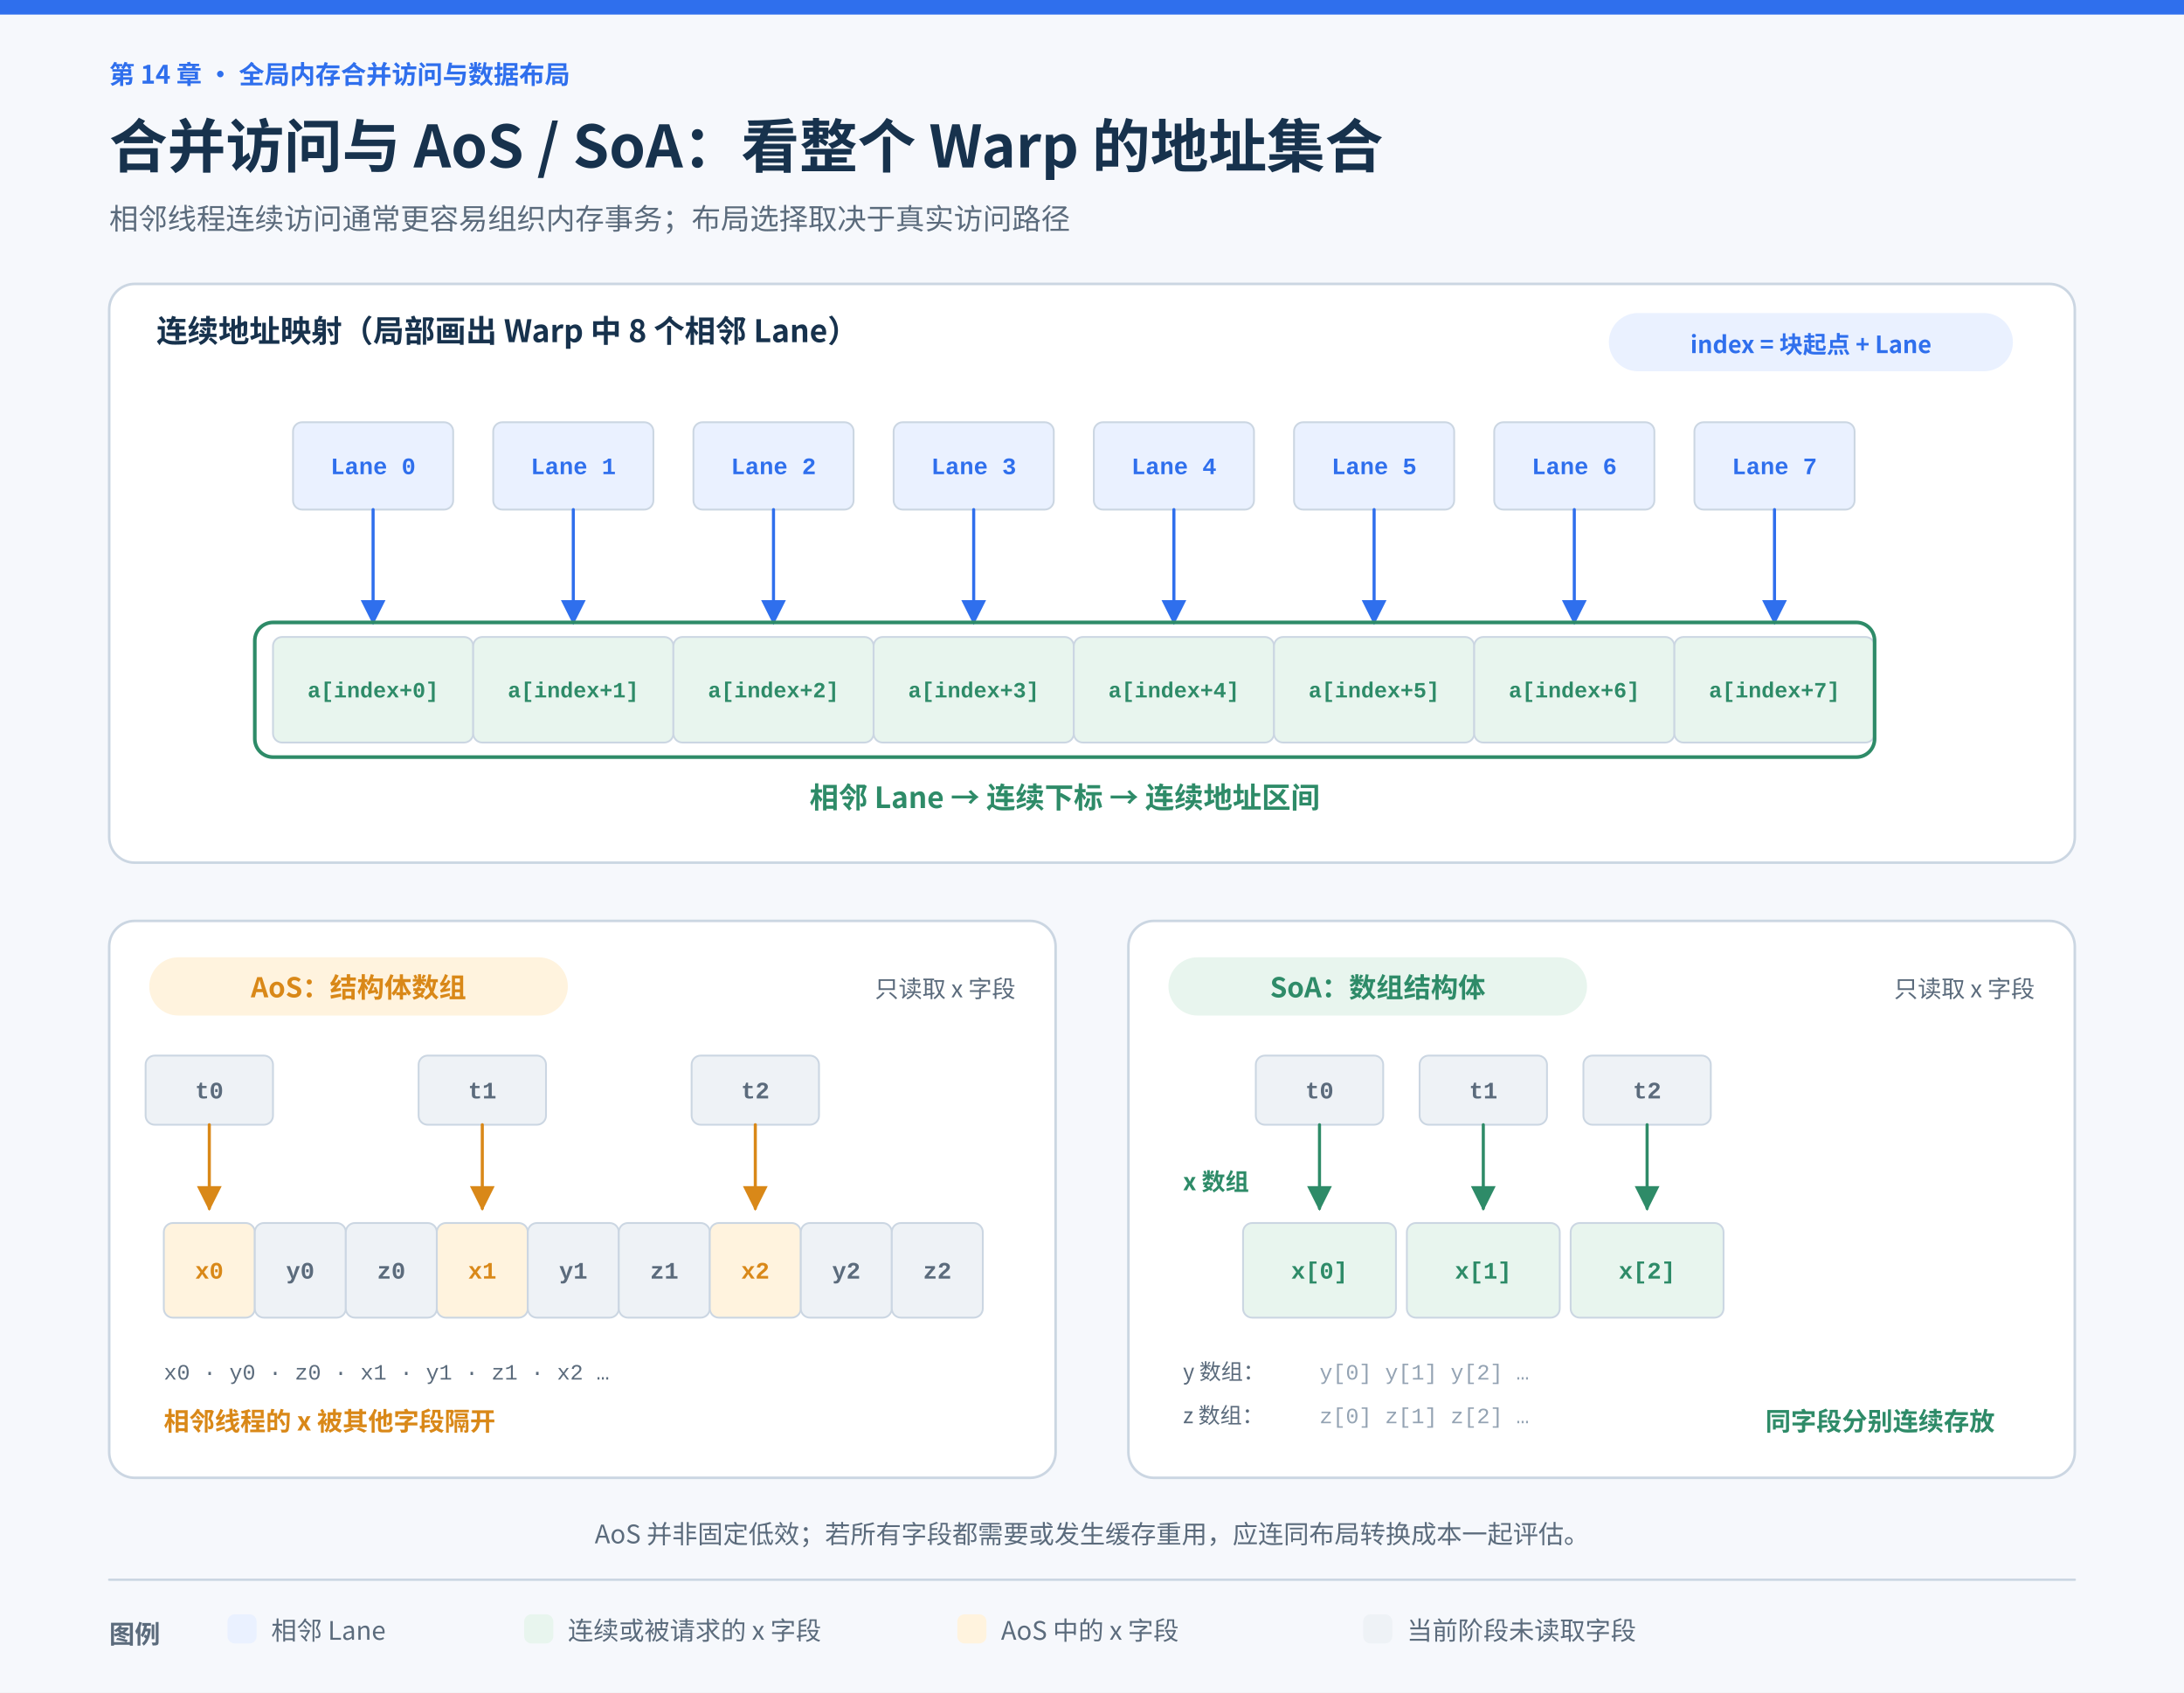
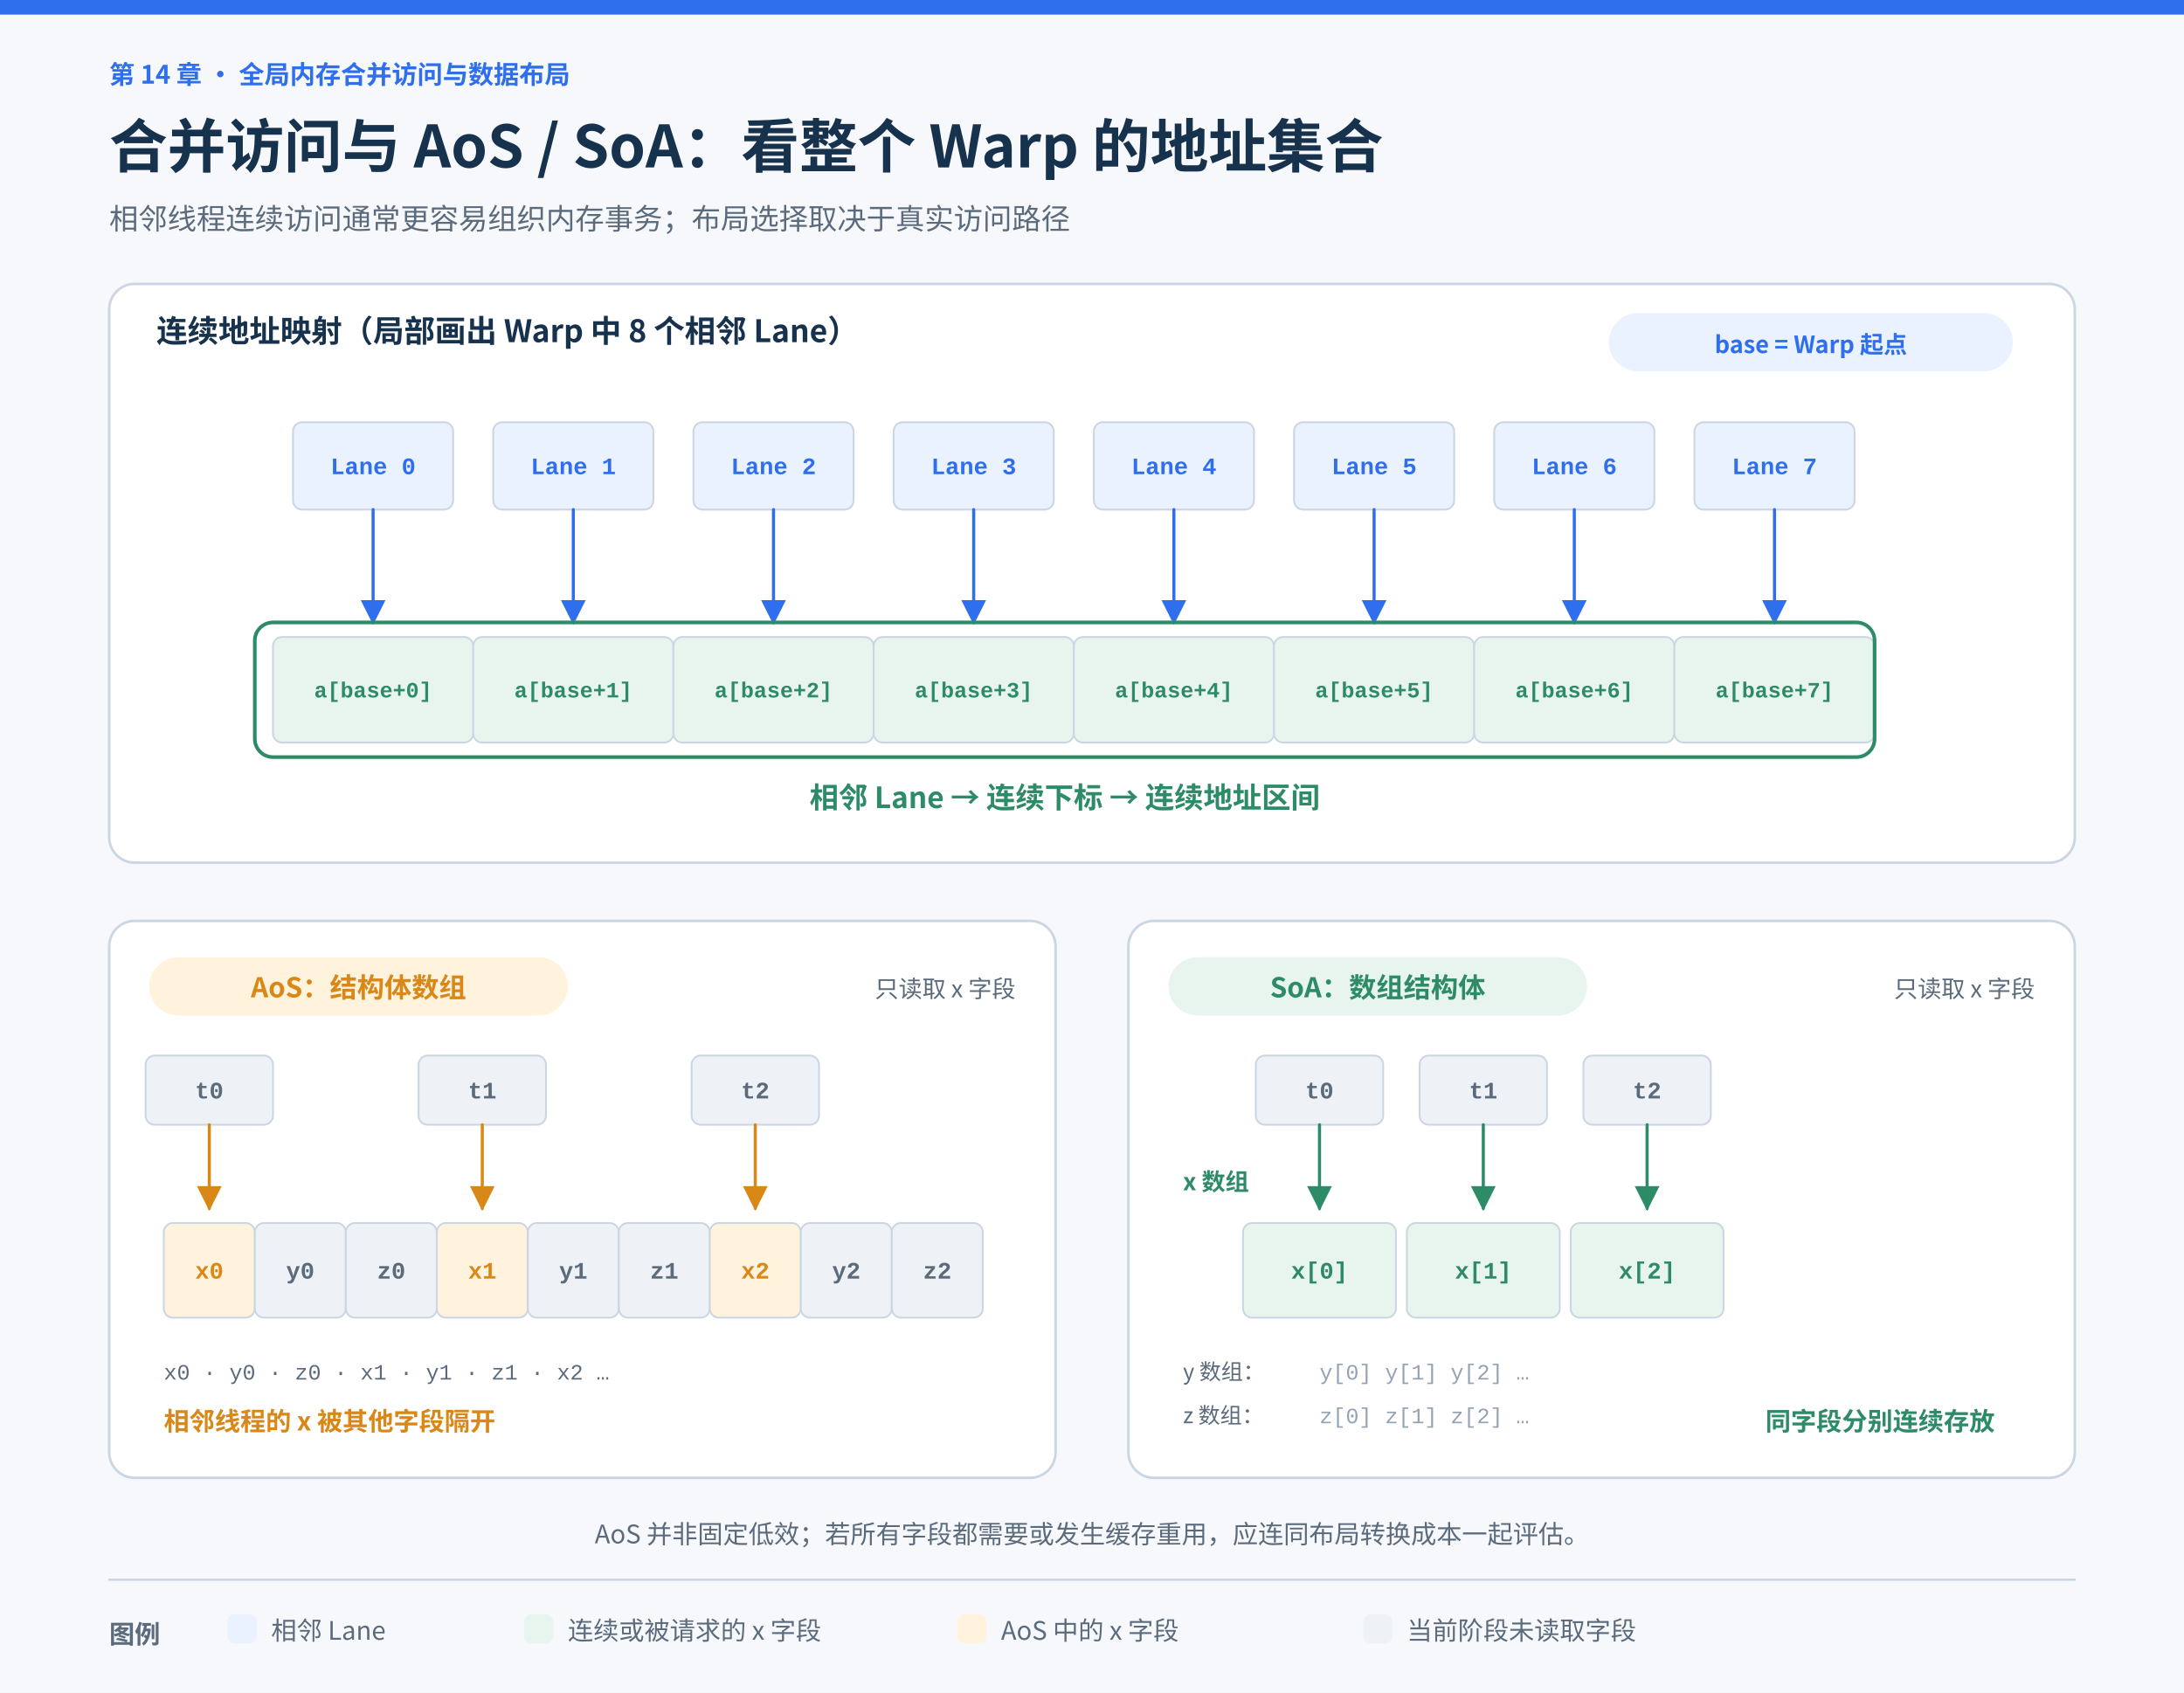
<svg xmlns="http://www.w3.org/2000/svg" version="1.1" width="1200" height="930" viewBox="0 0 1200 930" role="img" aria-labelledby="title-coalesced-aos-soa desc-coalesced-aos-soa">
  <defs>
    <marker id="arrow-slate" viewBox="0 0 10 10" refX="9" refY="5" markerWidth="8" markerHeight="8" orient="auto-start-reverse">
      <path d="M 0 0 L 10 5 L 0 10 z" fill="#5B6B7C" />
    </marker>
    <marker id="arrow-blue" viewBox="0 0 10 10" refX="9" refY="5" markerWidth="8" markerHeight="8" orient="auto-start-reverse">
      <path d="M 0 0 L 10 5 L 0 10 z" fill="#2F6FED" />
    </marker>
    <marker id="arrow-green" viewBox="0 0 10 10" refX="9" refY="5" markerWidth="8" markerHeight="8" orient="auto-start-reverse">
      <path d="M 0 0 L 10 5 L 0 10 z" fill="#2E8B68" />
    </marker>
    <marker id="arrow-orange" viewBox="0 0 10 10" refX="9" refY="5" markerWidth="8" markerHeight="8" orient="auto-start-reverse">
      <path d="M 0 0 L 10 5 L 0 10 z" fill="#D98818" />
    </marker>
    <marker id="arrow-red" viewBox="0 0 10 10" refX="9" refY="5" markerWidth="8" markerHeight="8" orient="auto-start-reverse">
      <path d="M 0 0 L 10 5 L 0 10 z" fill="#C94F55" />
    </marker>
    <marker id="arrow-purple" viewBox="0 0 10 10" refX="9" refY="5" markerWidth="8" markerHeight="8" orient="auto-start-reverse">
      <path d="M 0 0 L 10 5 L 0 10 z" fill="#7556B3" />
    </marker>
    <marker id="arrow-teal" viewBox="0 0 10 10" refX="9" refY="5" markerWidth="8" markerHeight="8" orient="auto-start-reverse">
      <path d="M 0 0 L 10 5 L 0 10 z" fill="#168C8C" />
    </marker>
  </defs>
  <rect width="1200" height="930" fill="#F6F8FC" />
  <rect width="1200" height="8" fill="#2F6FED" />
  <text x="60" y="46" font-family="'Noto Sans CJK SC','Microsoft YaHei','PingFang SC',Arial,sans-serif" font-size="14" font-weight="700" fill="#2F6FED" text-anchor="start">第 14 章 · 全局内存合并访问与数据布局</text>
  <text x="60" y="92" font-family="'Noto Sans CJK SC','Microsoft YaHei','PingFang SC',Arial,sans-serif" font-size="32" font-weight="700" fill="#17324D" text-anchor="start">合并访问与 AoS / SoA：看整个 Warp 的地址集合</text>
  <text x="60" y="126" font-family="'Noto Sans CJK SC','Microsoft YaHei','PingFang SC',Arial,sans-serif" font-size="16" font-weight="400" fill="#5B6B7C" text-anchor="start">相邻线程连续访问通常更容易组织内存事务；布局选择取决于真实访问路径</text>
  <rect x="60" y="156" width="1080" height="318" rx="14" fill="#FFFFFF" stroke="#CBD6E2" stroke-width="1.4" />
  <text x="86" y="188" font-family="'Noto Sans CJK SC','Microsoft YaHei','PingFang SC',Arial,sans-serif" font-size="17" font-weight="700" fill="#17324D" text-anchor="start">连续地址映射（局部画出 Warp 中 8 个相邻 Lane）</text>
  <rect x="884" y="172" width="222" height="32" rx="16" fill="#EAF1FF" stroke="none" stroke-width="0" />
-   <text x="995.0" y="194" font-family="'Noto Sans CJK SC','Microsoft YaHei','PingFang SC',Arial,sans-serif" font-size="13" font-weight="600" fill="#2F6FED" text-anchor="middle">index = 块起点 + Lane</text>
+   <text x="995.0" y="194" font-family="'Noto Sans CJK SC','Microsoft YaHei','PingFang SC',Arial,sans-serif" font-size="13" font-weight="600" fill="#2F6FED" text-anchor="middle">base = Warp 起点</text>
  <rect x="161" y="232" width="88" height="48" rx="5" fill="#EAF1FF" stroke="#CBD6E2" stroke-width="1" />
  <text x="205.0" y="260.55" font-family="Consolas,'Liberation Mono',monospace" font-size="13" font-weight="600" fill="#2F6FED" text-anchor="middle">Lane 0</text>
  <line x1="205" y1="280" x2="205" y2="342" stroke="#2F6FED" stroke-width="1.7" stroke-linecap="round" marker-end="url(#arrow-blue)" />
  <rect x="150" y="350" width="110" height="58" rx="5" fill="#E8F5EE" stroke="#CBD6E2" stroke-width="1" />
-   <text x="205.0" y="383.2" font-family="Consolas,'Liberation Mono',monospace" font-size="12" font-weight="600" fill="#2E8B68" text-anchor="middle">a[index+0]</text>
+   <text x="205.0" y="383.2" font-family="Consolas,'Liberation Mono',monospace" font-size="12" font-weight="600" fill="#2E8B68" text-anchor="middle">a[base+0]</text>
  <rect x="271" y="232" width="88" height="48" rx="5" fill="#EAF1FF" stroke="#CBD6E2" stroke-width="1" />
  <text x="315.0" y="260.55" font-family="Consolas,'Liberation Mono',monospace" font-size="13" font-weight="600" fill="#2F6FED" text-anchor="middle">Lane 1</text>
  <line x1="315" y1="280" x2="315" y2="342" stroke="#2F6FED" stroke-width="1.7" stroke-linecap="round" marker-end="url(#arrow-blue)" />
  <rect x="260" y="350" width="110" height="58" rx="5" fill="#E8F5EE" stroke="#CBD6E2" stroke-width="1" />
-   <text x="315.0" y="383.2" font-family="Consolas,'Liberation Mono',monospace" font-size="12" font-weight="600" fill="#2E8B68" text-anchor="middle">a[index+1]</text>
+   <text x="315.0" y="383.2" font-family="Consolas,'Liberation Mono',monospace" font-size="12" font-weight="600" fill="#2E8B68" text-anchor="middle">a[base+1]</text>
  <rect x="381" y="232" width="88" height="48" rx="5" fill="#EAF1FF" stroke="#CBD6E2" stroke-width="1" />
  <text x="425.0" y="260.55" font-family="Consolas,'Liberation Mono',monospace" font-size="13" font-weight="600" fill="#2F6FED" text-anchor="middle">Lane 2</text>
  <line x1="425" y1="280" x2="425" y2="342" stroke="#2F6FED" stroke-width="1.7" stroke-linecap="round" marker-end="url(#arrow-blue)" />
  <rect x="370" y="350" width="110" height="58" rx="5" fill="#E8F5EE" stroke="#CBD6E2" stroke-width="1" />
-   <text x="425.0" y="383.2" font-family="Consolas,'Liberation Mono',monospace" font-size="12" font-weight="600" fill="#2E8B68" text-anchor="middle">a[index+2]</text>
+   <text x="425.0" y="383.2" font-family="Consolas,'Liberation Mono',monospace" font-size="12" font-weight="600" fill="#2E8B68" text-anchor="middle">a[base+2]</text>
  <rect x="491" y="232" width="88" height="48" rx="5" fill="#EAF1FF" stroke="#CBD6E2" stroke-width="1" />
  <text x="535.0" y="260.55" font-family="Consolas,'Liberation Mono',monospace" font-size="13" font-weight="600" fill="#2F6FED" text-anchor="middle">Lane 3</text>
  <line x1="535" y1="280" x2="535" y2="342" stroke="#2F6FED" stroke-width="1.7" stroke-linecap="round" marker-end="url(#arrow-blue)" />
  <rect x="480" y="350" width="110" height="58" rx="5" fill="#E8F5EE" stroke="#CBD6E2" stroke-width="1" />
-   <text x="535.0" y="383.2" font-family="Consolas,'Liberation Mono',monospace" font-size="12" font-weight="600" fill="#2E8B68" text-anchor="middle">a[index+3]</text>
+   <text x="535.0" y="383.2" font-family="Consolas,'Liberation Mono',monospace" font-size="12" font-weight="600" fill="#2E8B68" text-anchor="middle">a[base+3]</text>
  <rect x="601" y="232" width="88" height="48" rx="5" fill="#EAF1FF" stroke="#CBD6E2" stroke-width="1" />
  <text x="645.0" y="260.55" font-family="Consolas,'Liberation Mono',monospace" font-size="13" font-weight="600" fill="#2F6FED" text-anchor="middle">Lane 4</text>
  <line x1="645" y1="280" x2="645" y2="342" stroke="#2F6FED" stroke-width="1.7" stroke-linecap="round" marker-end="url(#arrow-blue)" />
  <rect x="590" y="350" width="110" height="58" rx="5" fill="#E8F5EE" stroke="#CBD6E2" stroke-width="1" />
-   <text x="645.0" y="383.2" font-family="Consolas,'Liberation Mono',monospace" font-size="12" font-weight="600" fill="#2E8B68" text-anchor="middle">a[index+4]</text>
+   <text x="645.0" y="383.2" font-family="Consolas,'Liberation Mono',monospace" font-size="12" font-weight="600" fill="#2E8B68" text-anchor="middle">a[base+4]</text>
  <rect x="711" y="232" width="88" height="48" rx="5" fill="#EAF1FF" stroke="#CBD6E2" stroke-width="1" />
  <text x="755.0" y="260.55" font-family="Consolas,'Liberation Mono',monospace" font-size="13" font-weight="600" fill="#2F6FED" text-anchor="middle">Lane 5</text>
  <line x1="755" y1="280" x2="755" y2="342" stroke="#2F6FED" stroke-width="1.7" stroke-linecap="round" marker-end="url(#arrow-blue)" />
  <rect x="700" y="350" width="110" height="58" rx="5" fill="#E8F5EE" stroke="#CBD6E2" stroke-width="1" />
-   <text x="755.0" y="383.2" font-family="Consolas,'Liberation Mono',monospace" font-size="12" font-weight="600" fill="#2E8B68" text-anchor="middle">a[index+5]</text>
+   <text x="755.0" y="383.2" font-family="Consolas,'Liberation Mono',monospace" font-size="12" font-weight="600" fill="#2E8B68" text-anchor="middle">a[base+5]</text>
  <rect x="821" y="232" width="88" height="48" rx="5" fill="#EAF1FF" stroke="#CBD6E2" stroke-width="1" />
  <text x="865.0" y="260.55" font-family="Consolas,'Liberation Mono',monospace" font-size="13" font-weight="600" fill="#2F6FED" text-anchor="middle">Lane 6</text>
  <line x1="865" y1="280" x2="865" y2="342" stroke="#2F6FED" stroke-width="1.7" stroke-linecap="round" marker-end="url(#arrow-blue)" />
  <rect x="810" y="350" width="110" height="58" rx="5" fill="#E8F5EE" stroke="#CBD6E2" stroke-width="1" />
-   <text x="865.0" y="383.2" font-family="Consolas,'Liberation Mono',monospace" font-size="12" font-weight="600" fill="#2E8B68" text-anchor="middle">a[index+6]</text>
+   <text x="865.0" y="383.2" font-family="Consolas,'Liberation Mono',monospace" font-size="12" font-weight="600" fill="#2E8B68" text-anchor="middle">a[base+6]</text>
  <rect x="931" y="232" width="88" height="48" rx="5" fill="#EAF1FF" stroke="#CBD6E2" stroke-width="1" />
  <text x="975.0" y="260.55" font-family="Consolas,'Liberation Mono',monospace" font-size="13" font-weight="600" fill="#2F6FED" text-anchor="middle">Lane 7</text>
  <line x1="975" y1="280" x2="975" y2="342" stroke="#2F6FED" stroke-width="1.7" stroke-linecap="round" marker-end="url(#arrow-blue)" />
  <rect x="920" y="350" width="110" height="58" rx="5" fill="#E8F5EE" stroke="#CBD6E2" stroke-width="1" />
-   <text x="975.0" y="383.2" font-family="Consolas,'Liberation Mono',monospace" font-size="12" font-weight="600" fill="#2E8B68" text-anchor="middle">a[index+7]</text>
+   <text x="975.0" y="383.2" font-family="Consolas,'Liberation Mono',monospace" font-size="12" font-weight="600" fill="#2E8B68" text-anchor="middle">a[base+7]</text>
  <rect x="140" y="342" width="890" height="74" rx="10" fill="none" stroke="#2E8B68" stroke-width="2" />
  <text x="585" y="444" font-family="'Noto Sans CJK SC','Microsoft YaHei','PingFang SC',Arial,sans-serif" font-size="16" font-weight="700" fill="#2E8B68" text-anchor="middle">相邻 Lane → 连续下标 → 连续地址区间</text>
  <rect x="60" y="506" width="520" height="306" rx="14" fill="#FFFFFF" stroke="#CBD6E2" stroke-width="1.4" />
  <rect x="82" y="526" width="230" height="32" rx="16" fill="#FFF3DE" stroke="none" stroke-width="0" />
  <text x="197.0" y="548" font-family="'Noto Sans CJK SC','Microsoft YaHei','PingFang SC',Arial,sans-serif" font-size="15" font-weight="600" fill="#D98818" text-anchor="middle">AoS：结构体数组</text>
  <text x="558" y="548" font-family="'Noto Sans CJK SC','Microsoft YaHei','PingFang SC',Arial,sans-serif" font-size="13" font-weight="400" fill="#5B6B7C" text-anchor="end">只读取 x 字段</text>
  <rect x="80" y="580" width="70" height="38" rx="5" fill="#EEF2F6" stroke="#CBD6E2" stroke-width="1" />
  <text x="115.0" y="603.55" font-family="Consolas,'Liberation Mono',monospace" font-size="13" font-weight="600" fill="#5B6B7C" text-anchor="middle">t0</text>
  <line x1="115" y1="618" x2="115" y2="664" stroke="#D98818" stroke-width="1.7" stroke-linecap="round" marker-end="url(#arrow-orange)" />
  <rect x="230" y="580" width="70" height="38" rx="5" fill="#EEF2F6" stroke="#CBD6E2" stroke-width="1" />
  <text x="265.0" y="603.55" font-family="Consolas,'Liberation Mono',monospace" font-size="13" font-weight="600" fill="#5B6B7C" text-anchor="middle">t1</text>
  <line x1="265" y1="618" x2="265" y2="664" stroke="#D98818" stroke-width="1.7" stroke-linecap="round" marker-end="url(#arrow-orange)" />
  <rect x="380" y="580" width="70" height="38" rx="5" fill="#EEF2F6" stroke="#CBD6E2" stroke-width="1" />
  <text x="415.0" y="603.55" font-family="Consolas,'Liberation Mono',monospace" font-size="13" font-weight="600" fill="#5B6B7C" text-anchor="middle">t2</text>
  <line x1="415" y1="618" x2="415" y2="664" stroke="#D98818" stroke-width="1.7" stroke-linecap="round" marker-end="url(#arrow-orange)" />
  <rect x="90" y="672" width="50" height="52" rx="5" fill="#FFF3DE" stroke="#CBD6E2" stroke-width="1" />
  <text x="115.0" y="702.55" font-family="Consolas,'Liberation Mono',monospace" font-size="13" font-weight="600" fill="#D98818" text-anchor="middle">x0</text>
  <rect x="140" y="672" width="50" height="52" rx="5" fill="#EEF2F6" stroke="#CBD6E2" stroke-width="1" />
  <text x="165.0" y="702.55" font-family="Consolas,'Liberation Mono',monospace" font-size="13" font-weight="600" fill="#5B6B7C" text-anchor="middle">y0</text>
  <rect x="190" y="672" width="50" height="52" rx="5" fill="#EEF2F6" stroke="#CBD6E2" stroke-width="1" />
  <text x="215.0" y="702.55" font-family="Consolas,'Liberation Mono',monospace" font-size="13" font-weight="600" fill="#5B6B7C" text-anchor="middle">z0</text>
  <rect x="240" y="672" width="50" height="52" rx="5" fill="#FFF3DE" stroke="#CBD6E2" stroke-width="1" />
  <text x="265.0" y="702.55" font-family="Consolas,'Liberation Mono',monospace" font-size="13" font-weight="600" fill="#D98818" text-anchor="middle">x1</text>
  <rect x="290" y="672" width="50" height="52" rx="5" fill="#EEF2F6" stroke="#CBD6E2" stroke-width="1" />
  <text x="315.0" y="702.55" font-family="Consolas,'Liberation Mono',monospace" font-size="13" font-weight="600" fill="#5B6B7C" text-anchor="middle">y1</text>
  <rect x="340" y="672" width="50" height="52" rx="5" fill="#EEF2F6" stroke="#CBD6E2" stroke-width="1" />
  <text x="365.0" y="702.55" font-family="Consolas,'Liberation Mono',monospace" font-size="13" font-weight="600" fill="#5B6B7C" text-anchor="middle">z1</text>
  <rect x="390" y="672" width="50" height="52" rx="5" fill="#FFF3DE" stroke="#CBD6E2" stroke-width="1" />
  <text x="415.0" y="702.55" font-family="Consolas,'Liberation Mono',monospace" font-size="13" font-weight="600" fill="#D98818" text-anchor="middle">x2</text>
  <rect x="440" y="672" width="50" height="52" rx="5" fill="#EEF2F6" stroke="#CBD6E2" stroke-width="1" />
  <text x="465.0" y="702.55" font-family="Consolas,'Liberation Mono',monospace" font-size="13" font-weight="600" fill="#5B6B7C" text-anchor="middle">y2</text>
  <rect x="490" y="672" width="50" height="52" rx="5" fill="#EEF2F6" stroke="#CBD6E2" stroke-width="1" />
  <text x="515.0" y="702.55" font-family="Consolas,'Liberation Mono',monospace" font-size="13" font-weight="600" fill="#5B6B7C" text-anchor="middle">z2</text>
  <text x="90" y="758" font-family="Consolas,'Liberation Mono',monospace" font-size="12" font-weight="400" fill="#5B6B7C" text-anchor="start">x0 · y0 · z0 · x1 · y1 · z1 · x2 …</text>
  <text x="90" y="786" font-family="'Noto Sans CJK SC','Microsoft YaHei','PingFang SC',Arial,sans-serif" font-size="14" font-weight="700" fill="#D98818" text-anchor="start">相邻线程的 x 被其他字段隔开</text>
  <rect x="620" y="506" width="520" height="306" rx="14" fill="#FFFFFF" stroke="#CBD6E2" stroke-width="1.4" />
  <rect x="642" y="526" width="230" height="32" rx="16" fill="#E8F5EE" stroke="none" stroke-width="0" />
  <text x="757.0" y="548" font-family="'Noto Sans CJK SC','Microsoft YaHei','PingFang SC',Arial,sans-serif" font-size="15" font-weight="600" fill="#2E8B68" text-anchor="middle">SoA：数组结构体</text>
  <text x="1118" y="548" font-family="'Noto Sans CJK SC','Microsoft YaHei','PingFang SC',Arial,sans-serif" font-size="13" font-weight="400" fill="#5B6B7C" text-anchor="end">只读取 x 字段</text>
  <rect x="690" y="580" width="70" height="38" rx="5" fill="#EEF2F6" stroke="#CBD6E2" stroke-width="1" />
  <text x="725.0" y="603.55" font-family="Consolas,'Liberation Mono',monospace" font-size="13" font-weight="600" fill="#5B6B7C" text-anchor="middle">t0</text>
  <line x1="725" y1="618" x2="725" y2="664" stroke="#2E8B68" stroke-width="1.7" stroke-linecap="round" marker-end="url(#arrow-green)" />
  <rect x="683" y="672" width="84" height="52" rx="5" fill="#E8F5EE" stroke="#CBD6E2" stroke-width="1" />
  <text x="725.0" y="702.55" font-family="Consolas,'Liberation Mono',monospace" font-size="13" font-weight="600" fill="#2E8B68" text-anchor="middle">x[0]</text>
  <rect x="780" y="580" width="70" height="38" rx="5" fill="#EEF2F6" stroke="#CBD6E2" stroke-width="1" />
  <text x="815.0" y="603.55" font-family="Consolas,'Liberation Mono',monospace" font-size="13" font-weight="600" fill="#5B6B7C" text-anchor="middle">t1</text>
  <line x1="815" y1="618" x2="815" y2="664" stroke="#2E8B68" stroke-width="1.7" stroke-linecap="round" marker-end="url(#arrow-green)" />
  <rect x="773" y="672" width="84" height="52" rx="5" fill="#E8F5EE" stroke="#CBD6E2" stroke-width="1" />
  <text x="815.0" y="702.55" font-family="Consolas,'Liberation Mono',monospace" font-size="13" font-weight="600" fill="#2E8B68" text-anchor="middle">x[1]</text>
  <rect x="870" y="580" width="70" height="38" rx="5" fill="#EEF2F6" stroke="#CBD6E2" stroke-width="1" />
  <text x="905.0" y="603.55" font-family="Consolas,'Liberation Mono',monospace" font-size="13" font-weight="600" fill="#5B6B7C" text-anchor="middle">t2</text>
  <line x1="905" y1="618" x2="905" y2="664" stroke="#2E8B68" stroke-width="1.7" stroke-linecap="round" marker-end="url(#arrow-green)" />
  <rect x="863" y="672" width="84" height="52" rx="5" fill="#E8F5EE" stroke="#CBD6E2" stroke-width="1" />
  <text x="905.0" y="702.55" font-family="Consolas,'Liberation Mono',monospace" font-size="13" font-weight="600" fill="#2E8B68" text-anchor="middle">x[2]</text>
  <text x="650" y="654" font-family="'Noto Sans CJK SC','Microsoft YaHei','PingFang SC',Arial,sans-serif" font-size="13" font-weight="700" fill="#2E8B68" text-anchor="start">x 数组</text>
  <text x="650" y="758" font-family="'Noto Sans CJK SC','Microsoft YaHei','PingFang SC',Arial,sans-serif" font-size="12" font-weight="400" fill="#5B6B7C" text-anchor="start">y 数组：</text>
  <text x="725" y="758" font-family="Consolas,'Liberation Mono',monospace" font-size="12" font-weight="400" fill="#94A3B3" text-anchor="start">y[0]   y[1]   y[2]   …</text>
  <text x="650" y="782" font-family="'Noto Sans CJK SC','Microsoft YaHei','PingFang SC',Arial,sans-serif" font-size="12" font-weight="400" fill="#5B6B7C" text-anchor="start">z 数组：</text>
  <text x="725" y="782" font-family="Consolas,'Liberation Mono',monospace" font-size="12" font-weight="400" fill="#94A3B3" text-anchor="start">z[0]   z[1]   z[2]   …</text>
  <text x="970" y="786" font-family="'Noto Sans CJK SC','Microsoft YaHei','PingFang SC',Arial,sans-serif" font-size="14" font-weight="700" fill="#2E8B68" text-anchor="start">同字段分别连续存放</text>
  <text x="600" y="848" font-family="'Noto Sans CJK SC','Microsoft YaHei','PingFang SC',Arial,sans-serif" font-size="14" font-weight="400" fill="#5B6B7C" text-anchor="middle">AoS 并非固定低效；若所有字段都需要或发生缓存重用，应连同布局转换成本一起评估。</text>
  <line x1="60" y1="868" x2="1140" y2="868" stroke="#CBD6E2" stroke-width="1.3" stroke-linecap="round" />
  <text x="60" y="903" font-family="'Noto Sans CJK SC','Microsoft YaHei','PingFang SC',Arial,sans-serif" font-size="14" font-weight="700" fill="#5B6B7C" text-anchor="start">图例</text>
  <rect x="125" y="887" width="16" height="16" rx="4" fill="#EAF1FF" stroke="none" stroke-width="0" />
  <text x="149" y="901" font-family="'Noto Sans CJK SC','Microsoft YaHei','PingFang SC',Arial,sans-serif" font-size="14" font-weight="400" fill="#5B6B7C" text-anchor="start">相邻 Lane</text>
  <rect x="288" y="887" width="16" height="16" rx="4" fill="#E8F5EE" stroke="none" stroke-width="0" />
  <text x="312" y="901" font-family="'Noto Sans CJK SC','Microsoft YaHei','PingFang SC',Arial,sans-serif" font-size="14" font-weight="400" fill="#5B6B7C" text-anchor="start">连续或被请求的 x 字段</text>
  <rect x="526" y="887" width="16" height="16" rx="4" fill="#FFF3DE" stroke="none" stroke-width="0" />
  <text x="550" y="901" font-family="'Noto Sans CJK SC','Microsoft YaHei','PingFang SC',Arial,sans-serif" font-size="14" font-weight="400" fill="#5B6B7C" text-anchor="start">AoS 中的 x 字段</text>
  <rect x="749" y="887" width="16" height="16" rx="4" fill="#EEF2F6" stroke="none" stroke-width="0" />
  <text x="773" y="901" font-family="'Noto Sans CJK SC','Microsoft YaHei','PingFang SC',Arial,sans-serif" font-size="14" font-weight="400" fill="#5B6B7C" text-anchor="start">当前阶段未读取字段</text>
</svg>
